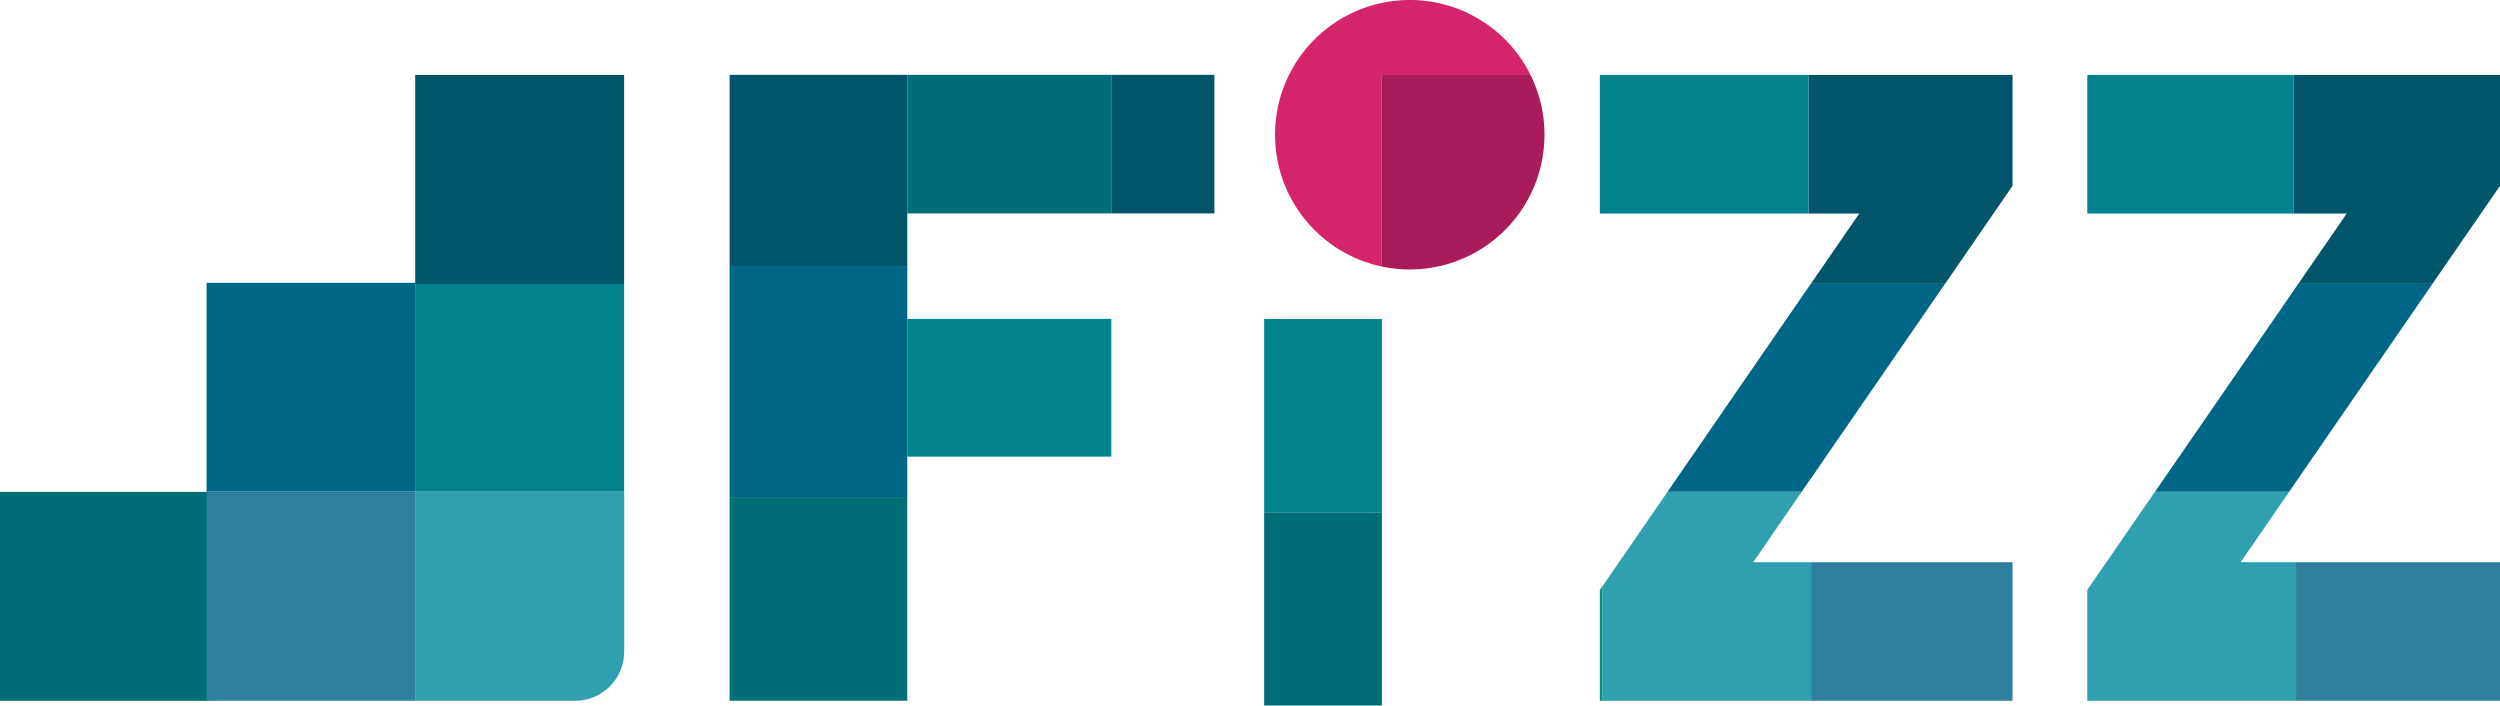
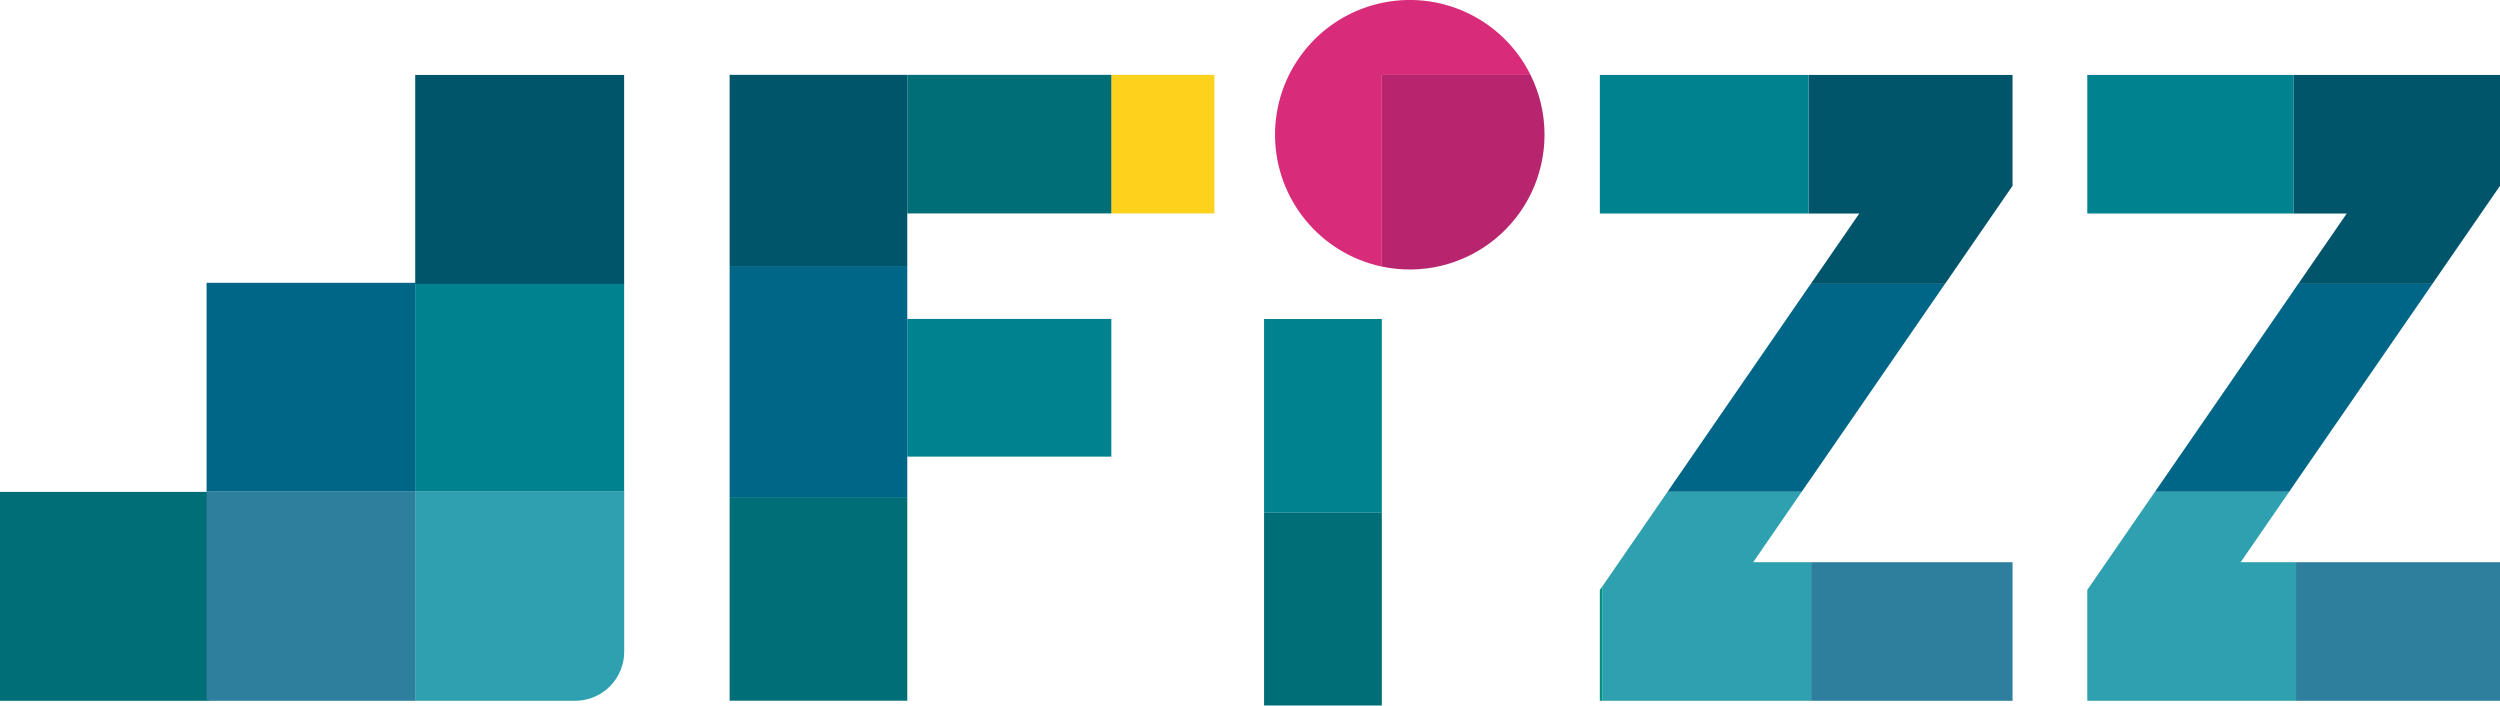
<svg xmlns="http://www.w3.org/2000/svg" viewBox="0 0 287.92 81.25">
  <defs>
-     <style>.cls-1{fill:#d3246c;}.cls-2{fill:#aa1b5c;}.cls-3{fill:#009480;}.cls-4{fill:#00556a;}.cls-5{fill:#2e7e9e;}.cls-6{fill:#2ea0af;}.cls-7{fill:#006687;}.cls-8{fill:#00838f;}.cls-9{fill:#006e77;}</style>
+     <style>.cls-1{fill:#d82b7a;}.cls-2{fill:#b7256e;}.cls-3{fill:#009480;}.cls-4{fill:#00556a;}.cls-5{fill:#2e7e9e;}.cls-6{fill:#2ea0af;}.cls-7{fill:#006687;}.cls-8{fill:#00838f;}.cls-9{fill:#006e77;}.cls-10{fill:#fed11c;}</style>
  </defs>
  <g id="レイヤー_2" data-name="レイヤー 2">
    <g id="レイヤー_1-2" data-name="レイヤー 1">
      <path class="cls-1" d="M176.27,8.63A15.52,15.52,0,1,0,159.14,30.7V8.63Z" />
      <path class="cls-2" d="M177.88,15.52a15.46,15.46,0,0,0-1.61-6.89H159.14V30.7a15.52,15.52,0,0,0,18.74-15.18Z" />
      <polygon class="cls-3" points="184.25 67.94 184.25 80.71 184.52 80.71 184.52 67.56 184.25 67.94" />
      <polygon class="cls-3" points="192.04 56.65 207.49 56.65 207.5 56.63 192.05 56.63 192.04 56.65" />
      <polygon class="cls-4" points="248.19 56.63 248.17 56.65 263.63 56.65 263.64 56.63 248.19 56.63" />
      <rect class="cls-5" x="208.58" y="64.75" width="23.2" height="15.96" />
      <polygon class="cls-6" points="208.3 64.75 201.91 64.75 207.49 56.65 192.04 56.65 184.52 67.56 184.52 80.71 208.3 80.71 208.58 80.71 208.58 64.75 208.3 64.75" />
      <polygon class="cls-7" points="208.55 32.69 208.32 33.02 208.3 33.04 192.05 56.63 207.5 56.63 208.3 55.47 208.32 55.45 224 32.69 208.55 32.69" />
      <polygon class="cls-4" points="208.32 8.63 208.32 24.59 214.13 24.59 208.63 32.57 208.55 32.69 224 32.69 224.09 32.57 231.78 21.4 231.78 8.63 208.32 8.63" />
      <rect class="cls-4" x="184.25" y="8.63" width="24.04" />
      <rect class="cls-8" x="184.25" y="8.63" width="24.04" height="15.96" />
      <rect class="cls-4" x="208.29" y="8.63" width="0.03" />
      <rect class="cls-4" x="208.29" y="8.63" width="0.03" height="15.96" />
      <rect class="cls-5" x="264.43" y="64.75" width="23.49" height="15.96" />
      <polygon class="cls-6" points="264.15 64.75 258.05 64.75 263.63 56.65 248.17 56.65 240.39 67.94 240.39 80.71 264.15 80.71 264.43 80.71 264.43 64.75 264.15 64.75" />
      <polygon class="cls-7" points="264.68 32.69 264.16 33.44 264.15 33.47 248.19 56.63 263.64 56.63 264.15 55.89 264.16 55.87 280.14 32.69 264.68 32.69" />
      <polygon class="cls-4" points="264.16 8.63 264.16 24.59 270.27 24.59 264.77 32.57 264.68 32.69 280.14 32.69 280.22 32.57 287.92 21.4 287.92 8.63 264.16 8.63" />
      <rect class="cls-8" x="240.39" y="8.63" width="23.75" height="15.96" />
      <rect class="cls-4" x="264.14" y="8.63" width="0.03" />
      <rect class="cls-4" x="264.14" y="8.63" width="0.03" height="15.96" />
      <rect class="cls-9" y="56.65" width="24.06" height="24.06" />
      <rect class="cls-5" x="23.79" y="56.65" width="24.06" height="24.06" />
      <rect class="cls-7" x="23.79" y="32.57" width="24.06" height="24.06" />
      <rect class="cls-8" x="47.82" y="32.57" width="24.06" height="24.06" />
      <rect class="cls-4" x="47.82" y="8.63" width="24.06" height="24.06" />
      <path class="cls-6" d="M47.82,56.65V80.71h18.4A5.66,5.66,0,0,0,71.89,75V56.65Z" />
-       <rect class="cls-9" x="145.59" y="59" width="13.56" height="22.25" />
-       <rect class="cls-8" x="145.59" y="36.74" width="13.56" height="22.26" />
+       <rect class="cls-9" x="145.58" y="59" width="13.56" height="22.25" />
+       <rect class="cls-8" x="145.58" y="36.74" width="13.56" height="22.26" />
      <rect class="cls-8" x="104.49" y="36.73" width="23.5" height="15.86" />
      <rect class="cls-9" x="84.03" y="57.25" width="20.46" height="23.45" />
      <rect class="cls-7" x="84.03" y="30.64" width="20.46" height="26.61" />
      <polygon class="cls-4" points="84.03 8.62 84.03 30.64 104.49 30.64 104.49 24.58 104.49 8.62 84.03 8.62" />
-       <rect class="cls-4" x="127.98" y="8.62" width="11.88" height="15.96" />
+       <rect class="cls-10" x="127.98" y="8.62" width="11.88" height="15.96" />
      <rect class="cls-9" x="104.49" y="8.62" width="23.5" height="15.96" />
    </g>
  </g>
</svg>
